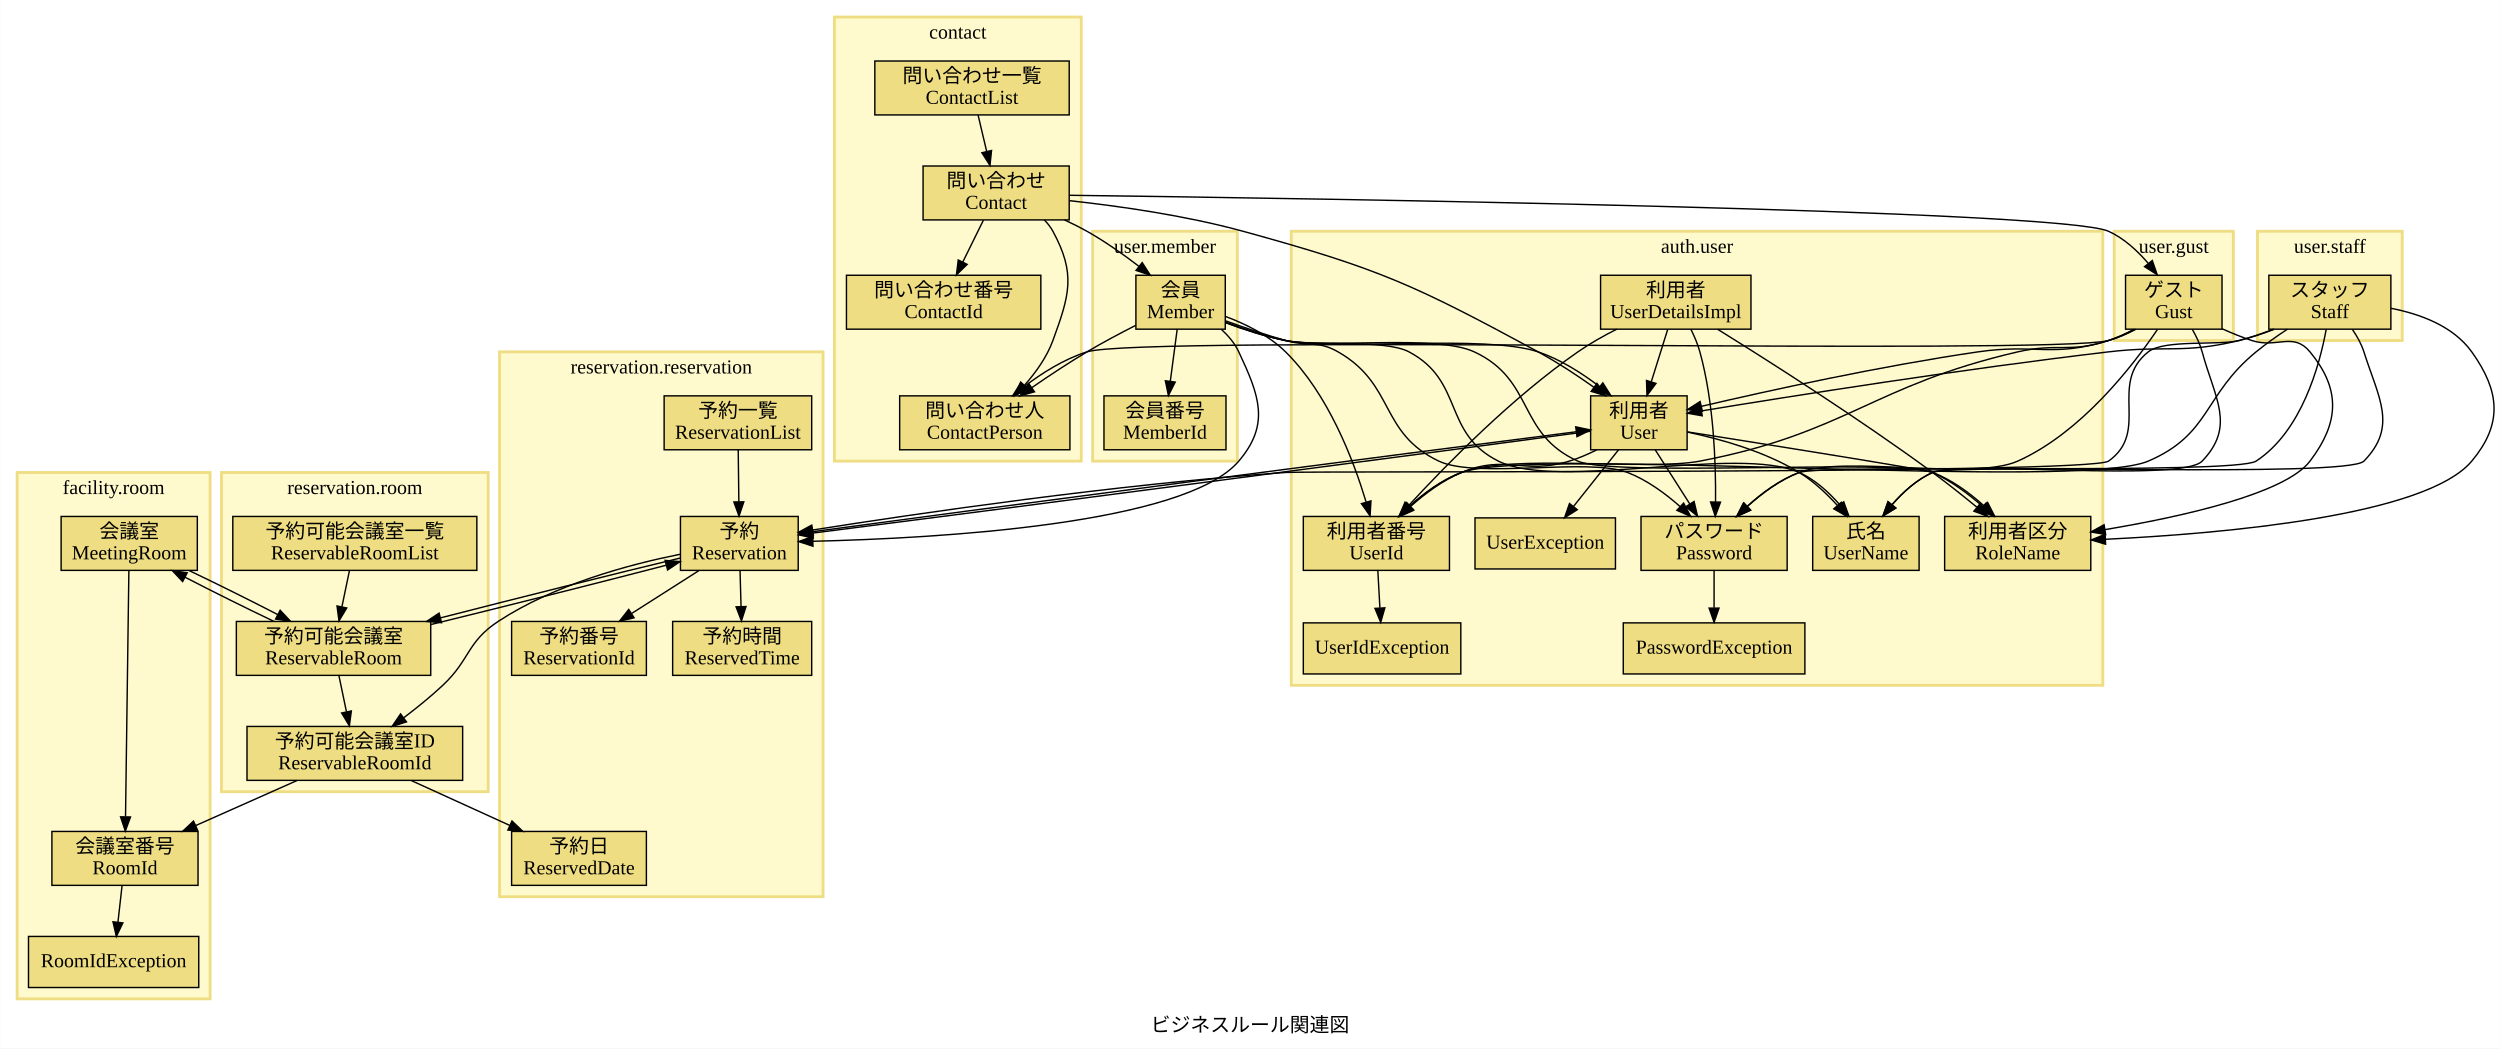
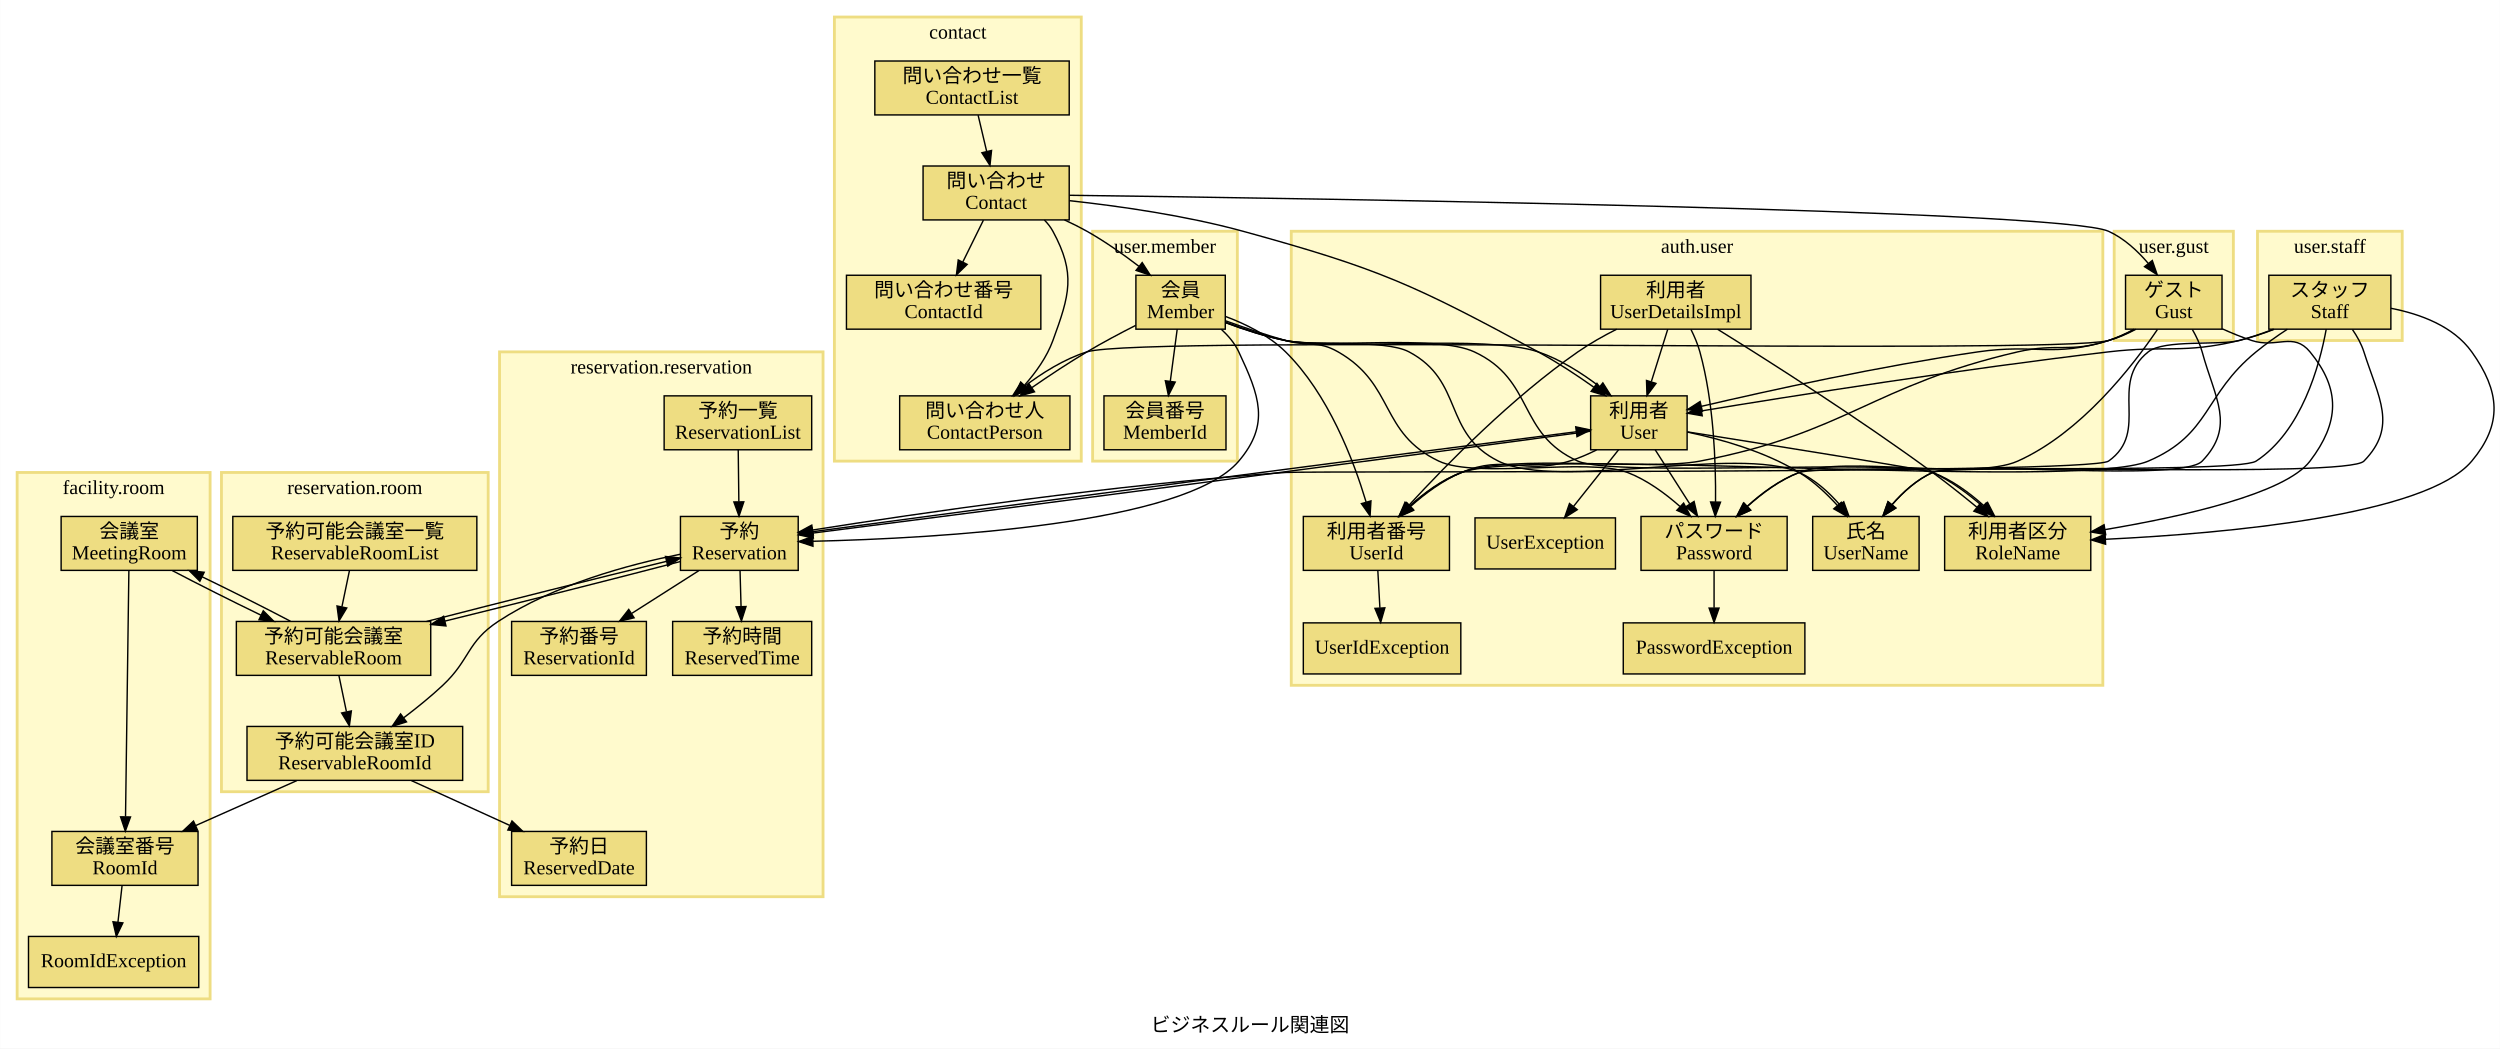
<svg xmlns="http://www.w3.org/2000/svg" width="1762pt" height="739pt" viewBox="0.00 0.00 1761.84 739.00">
  <g id="graph0" class="graph" transform="scale(1 1) rotate(0) translate(4 735)">
    <polygon fill="white" stroke="transparent" points="-4,4 -4,-735 1757.84,-735 1757.84,4 -4,4" />
    <text text-anchor="middle" x="876.92" y="-7.8" font-family="Times New Roman,serif" font-size="14.00">
            ビジネスルール関連図
        </text>
    <g id="clust2" class="cluster">
      <polygon fill="lemonchiffon" stroke="#eedd82" stroke-width="2" points="584,-410 584,-723 758,-723 758,-410 584,-410" />
      <text text-anchor="middle" x="671" y="-707.8" font-family="Times New Roman,serif" font-size="14.00">
                contact
            </text>
    </g>
    <g id="clust1" class="cluster">
      <polygon fill="lemonchiffon" stroke="#eedd82" stroke-width="2" points="906,-252 906,-572 1478,-572 1478,-252 906,-252" />
      <text text-anchor="middle" x="1192" y="-556.8" font-family="Times New Roman,serif" font-size="14.00">
                auth.user
            </text>
    </g>
+     <g id="clust4" class="cluster">
+       <polygon fill="lemonchiffon" stroke="#eedd82" stroke-width="2" points="348,-103 348,-487 576,-487 576,-103 348,-103" />
+       <text text-anchor="middle" x="462" y="-471.8" font-family="Times New Roman,serif" font-size="14.00">
+                 reservation.reservation
+             </text>
+     </g>
+     <g id="clust6" class="cluster">
+       <polygon fill="lemonchiffon" stroke="#eedd82" stroke-width="2" points="1486,-495 1486,-572 1570,-572 1570,-495 1486,-495" />
+       <text text-anchor="middle" x="1528" y="-556.8" font-family="Times New Roman,serif" font-size="14.00">
+                 user.gust
+             </text>
+     </g>
+     <g id="clust7" class="cluster">
+       <polygon fill="lemonchiffon" stroke="#eedd82" stroke-width="2" points="766,-410 766,-572 868,-572 868,-410 766,-410" />
+       <text text-anchor="middle" x="817" y="-556.8" font-family="Times New Roman,serif" font-size="14.00">
+                 user.member
+             </text>
+     </g>
+     <g id="clust5" class="cluster">
+       <polygon fill="lemonchiffon" stroke="#eedd82" stroke-width="2" points="152,-177 152,-402 340,-402 340,-177 152,-177" />
+       <text text-anchor="middle" x="246" y="-386.8" font-family="Times New Roman,serif" font-size="14.00">
+                 reservation.room
+             </text>
+     </g>
+     <g id="clust8" class="cluster">
+       <polygon fill="lemonchiffon" stroke="#eedd82" stroke-width="2" points="1587,-495 1587,-572 1689,-572 1689,-495 1587,-495" />
+       <text text-anchor="middle" x="1638" y="-556.8" font-family="Times New Roman,serif" font-size="14.00">
+                 user.staff
+             </text>
+     </g>
    <g id="clust3" class="cluster">
      <polygon fill="lemonchiffon" stroke="#eedd82" stroke-width="2" points="8,-31 8,-402 144,-402 144,-31 8,-31" />
      <text text-anchor="middle" x="76" y="-386.8" font-family="Times New Roman,serif" font-size="14.00">
                facility.room
            </text>
    </g>
-     <g id="clust5" class="cluster">
-       <polygon fill="lemonchiffon" stroke="#eedd82" stroke-width="2" points="152,-177 152,-402 340,-402 340,-177 152,-177" />
-       <text text-anchor="middle" x="246" y="-386.8" font-family="Times New Roman,serif" font-size="14.00">
-                 reservation.room
-             </text>
-     </g>
-     <g id="clust8" class="cluster">
-       <polygon fill="lemonchiffon" stroke="#eedd82" stroke-width="2" points="1587,-495 1587,-572 1689,-572 1689,-495 1587,-495" />
-       <text text-anchor="middle" x="1638" y="-556.8" font-family="Times New Roman,serif" font-size="14.00">
-                 user.staff
-             </text>
-     </g>
-     <g id="clust6" class="cluster">
-       <polygon fill="lemonchiffon" stroke="#eedd82" stroke-width="2" points="1486,-495 1486,-572 1570,-572 1570,-495 1486,-495" />
-       <text text-anchor="middle" x="1528" y="-556.8" font-family="Times New Roman,serif" font-size="14.00">
-                 user.gust
-             </text>
-     </g>
-     <g id="clust4" class="cluster">
-       <polygon fill="lemonchiffon" stroke="#eedd82" stroke-width="2" points="348,-103 348,-487 576,-487 576,-103 348,-103" />
-       <text text-anchor="middle" x="462" y="-471.8" font-family="Times New Roman,serif" font-size="14.00">
-                 reservation.reservation
-             </text>
-     </g>
-     <g id="clust7" class="cluster">
-       <polygon fill="lemonchiffon" stroke="#eedd82" stroke-width="2" points="766,-410 766,-572 868,-572 868,-410 766,-410" />
-       <text text-anchor="middle" x="817" y="-556.8" font-family="Times New Roman,serif" font-size="14.00">
-                 user.member
-             </text>
-     </g>
    <g id="node1" class="node">
      <polygon fill="#eedd82" stroke="black" points="1255.5,-371 1152.5,-371 1152.5,-333 1255.5,-333 1255.5,-371" />
      <text text-anchor="middle" x="1204" y="-355.8" font-family="Times New Roman,serif" font-size="14.00">パスワード
            </text>
      <text text-anchor="middle" x="1204" y="-340.8" font-family="Times New Roman,serif" font-size="14.00">
                Password
            </text>
    </g>
    <g id="node2" class="node">
      <polygon fill="#eedd82" stroke="black" points="1268,-296 1140,-296 1140,-260 1268,-260 1268,-296" />
      <text text-anchor="middle" x="1204" y="-274.3" font-family="Times New Roman,serif" font-size="14.00">
                PasswordException
            </text>
    </g>
    <g id="edge1" class="edge">
      <path fill="none" stroke="black" d="M1204,-332.83C1204,-324.89 1204,-315.41 1204,-306.63" />
      <polygon fill="black" stroke="black" points="1207.5,-306.42 1204,-296.42 1200.5,-306.42 1207.5,-306.42" />
    </g>
    <g id="node3" class="node">
      <polygon fill="#eedd82" stroke="black" points="1469.5,-371 1366.5,-371 1366.5,-333 1469.5,-333 1469.5,-371" />
      <text text-anchor="middle" x="1418" y="-355.8" font-family="Times New Roman,serif" font-size="14.00">利用者区分
            </text>
      <text text-anchor="middle" x="1418" y="-340.8" font-family="Times New Roman,serif" font-size="14.00">
                RoleName
            </text>
    </g>
    <g id="node4" class="node">
      <polygon fill="#eedd82" stroke="black" points="1185,-456 1117,-456 1117,-418 1185,-418 1185,-456" />
      <text text-anchor="middle" x="1151" y="-440.8" font-family="Times New Roman,serif" font-size="14.00">利用者
            </text>
      <text text-anchor="middle" x="1151" y="-425.8" font-family="Times New Roman,serif" font-size="14.00">User
            </text>
    </g>
    <g id="edge2" class="edge">
      <path fill="none" stroke="black" d="M1162.5,-417.99C1169.6,-406.86 1178.85,-392.38 1186.82,-379.91" />
      <polygon fill="black" stroke="black" points="1189.91,-381.57 1192.34,-371.26 1184.01,-377.81 1189.91,-381.57" />
    </g>
    <g id="edge3" class="edge">
      <path fill="none" stroke="black" d="M1185.31,-430.6C1243.12,-421.46 1354.08,-403.77 1358,-402 1370.77,-396.24 1383.08,-387.06 1393.19,-378.19" />
      <polygon fill="black" stroke="black" points="1395.79,-380.55 1400.8,-371.21 1391.06,-375.39 1395.79,-380.55" />
    </g>
    <g id="node6" class="node">
      <polygon fill="#eedd82" stroke="black" points="1134.5,-370 1035.5,-370 1035.5,-334 1134.5,-334 1134.5,-370" />
      <text text-anchor="middle" x="1085" y="-348.3" font-family="Times New Roman,serif" font-size="14.00">
                UserException
            </text>
    </g>
    <g id="edge4" class="edge">
      <path fill="none" stroke="black" d="M1136.68,-417.99C1127.41,-406.34 1115.21,-390.99 1104.99,-378.14" />
      <polygon fill="black" stroke="black" points="1107.58,-375.77 1098.62,-370.12 1102.1,-380.13 1107.58,-375.77" />
    </g>
    <g id="node7" class="node">
      <polygon fill="#eedd82" stroke="black" points="1017.5,-371 914.5,-371 914.5,-333 1017.5,-333 1017.5,-371" />
      <text text-anchor="middle" x="966" y="-355.8" font-family="Times New Roman,serif" font-size="14.00">利用者番号
            </text>
      <text text-anchor="middle" x="966" y="-340.8" font-family="Times New Roman,serif" font-size="14.00">UserId
            </text>
    </g>
    <g id="edge5" class="edge">
      <path fill="none" stroke="black" d="M1121.2,-417.89C1115.03,-414.8 1108.45,-411.97 1102,-410 1069.52,-400.08 1057.35,-415.07 1026,-402 1012.74,-396.48 1000.11,-387.03 989.88,-377.91" />
      <polygon fill="black" stroke="black" points="992.25,-375.33 982.56,-371.06 987.47,-380.44 992.25,-375.33" />
    </g>
    <g id="node9" class="node">
      <polygon fill="#eedd82" stroke="black" points="1348.5,-371 1273.5,-371 1273.5,-333 1348.5,-333 1348.5,-371" />
      <text text-anchor="middle" x="1311" y="-355.8" font-family="Times New Roman,serif" font-size="14.00">氏名
            </text>
      <text text-anchor="middle" x="1311" y="-340.8" font-family="Times New Roman,serif" font-size="14.00">
                UserName
            </text>
    </g>
    <g id="edge6" class="edge">
      <path fill="none" stroke="black" d="M1185.01,-430.5C1208.48,-425.61 1239.71,-416.87 1264,-402 1274.01,-395.88 1283.34,-387.11 1291,-378.67" />
      <polygon fill="black" stroke="black" points="1293.65,-380.96 1297.55,-371.11 1288.36,-376.38 1293.65,-380.96" />
    </g>
    <g id="node17" class="node">
      <polygon fill="#eedd82" stroke="black" points="558.5,-371 475.5,-371 475.5,-333 558.5,-333 558.5,-371" />
      <text text-anchor="middle" x="517" y="-355.8" font-family="Times New Roman,serif" font-size="14.00">予約
            </text>
      <text text-anchor="middle" x="517" y="-340.8" font-family="Times New Roman,serif" font-size="14.00">
                Reservation
            </text>
    </g>
    <g id="edge7" class="edge">
      <path fill="none" stroke="black" d="M1116.65,-431.06C1011.55,-416.73 694.5,-375.21 568.93,-359.3" />
      <polygon fill="black" stroke="black" points="569.16,-355.8 558.8,-358.02 568.28,-362.75 569.16,-355.8" />
    </g>
    <g id="node5" class="node">
      <polygon fill="#eedd82" stroke="black" points="1230,-541 1124,-541 1124,-503 1230,-503 1230,-541" />
      <text text-anchor="middle" x="1177" y="-525.8" font-family="Times New Roman,serif" font-size="14.00">利用者
            </text>
      <text text-anchor="middle" x="1177" y="-510.8" font-family="Times New Roman,serif" font-size="14.00">
                UserDetailsImpl
            </text>
    </g>
    <g id="edge8" class="edge">
      <path fill="none" stroke="black" d="M1187.71,-502.82C1190.19,-497.84 1192.53,-492.34 1194,-487 1203.8,-451.46 1205.31,-408.74 1205.03,-381.24" />
      <polygon fill="black" stroke="black" points="1208.53,-381.08 1204.84,-371.15 1201.53,-381.21 1208.53,-381.08" />
    </g>
    <g id="edge9" class="edge">
      <path fill="none" stroke="black" d="M1206.47,-502.94C1242.82,-480.37 1306.16,-440.05 1358,-402 1368.42,-394.35 1379.47,-385.54 1389.21,-377.52" />
      <polygon fill="black" stroke="black" points="1391.59,-380.09 1397.04,-371.01 1387.11,-374.71 1391.59,-380.09" />
    </g>
    <g id="edge10" class="edge">
      <path fill="none" stroke="black" d="M1171.36,-502.99C1167.97,-492.19 1163.6,-478.22 1159.77,-466" />
      <polygon fill="black" stroke="black" points="1163.05,-464.76 1156.72,-456.26 1156.37,-466.85 1163.05,-464.76" />
    </g>
    <g id="edge11" class="edge">
      <path fill="none" stroke="black" d="M1135.36,-502.98C1126.05,-498.28 1116.45,-492.87 1108,-487 1061.69,-454.83 1015.6,-407.88 989,-378.95" />
      <polygon fill="black" stroke="black" points="991.36,-376.33 982.04,-371.29 986.18,-381.05 991.36,-376.33" />
    </g>
    <g id="node8" class="node">
      <polygon fill="#eedd82" stroke="black" points="1025.5,-296 914.5,-296 914.5,-260 1025.5,-260 1025.5,-296" />
      <text text-anchor="middle" x="970" y="-274.3" font-family="Times New Roman,serif" font-size="14.00">
                UserIdException
            </text>
    </g>
    <g id="edge12" class="edge">
      <path fill="none" stroke="black" d="M967.01,-332.83C967.45,-324.89 967.98,-315.41 968.47,-306.63" />
      <polygon fill="black" stroke="black" points="971.97,-306.6 969.03,-296.42 964.98,-306.21 971.97,-306.6" />
    </g>
    <g id="node10" class="node">
      <polygon fill="#eedd82" stroke="black" points="749.5,-618 646.5,-618 646.5,-580 749.5,-580 749.5,-618" />
      <text text-anchor="middle" x="698" y="-602.8" font-family="Times New Roman,serif" font-size="14.00">問い合わせ
            </text>
      <text text-anchor="middle" x="698" y="-587.8" font-family="Times New Roman,serif" font-size="14.00">
                Contact
            </text>
    </g>
    <g id="edge13" class="edge">
      <path fill="none" stroke="black" d="M749.68,-593.56C784.66,-589.75 831.65,-583.09 872,-572 968.3,-545.54 992.17,-534.53 1080,-487 1093.36,-479.77 1107.27,-470.58 1119.2,-462.12" />
      <polygon fill="black" stroke="black" points="1121.45,-464.82 1127.51,-456.13 1117.35,-459.14 1121.45,-464.82" />
    </g>
    <g id="node11" class="node">
      <polygon fill="#eedd82" stroke="black" points="729.5,-541 592.5,-541 592.5,-503 729.5,-503 729.5,-541" />
      <text text-anchor="middle" x="661" y="-525.8" font-family="Times New Roman,serif" font-size="14.00">
                問い合わせ番号
            </text>
      <text text-anchor="middle" x="661" y="-510.8" font-family="Times New Roman,serif" font-size="14.00">
                ContactId
            </text>
    </g>
    <g id="edge14" class="edge">
      <path fill="none" stroke="black" d="M689.04,-579.84C684.67,-570.97 679.31,-560.12 674.46,-550.27" />
      <polygon fill="black" stroke="black" points="677.57,-548.67 670,-541.25 671.29,-551.76 677.57,-548.67" />
    </g>
    <g id="node13" class="node">
      <polygon fill="#eedd82" stroke="black" points="750,-456 630,-456 630,-418 750,-418 750,-456" />
      <text text-anchor="middle" x="690" y="-440.8" font-family="Times New Roman,serif" font-size="14.00">問い合わせ人
            </text>
      <text text-anchor="middle" x="690" y="-425.8" font-family="Times New Roman,serif" font-size="14.00">
                ContactPerson
            </text>
    </g>
    <g id="edge15" class="edge">
      <path fill="none" stroke="black" d="M732,-579.92C734.36,-577.55 736.42,-574.91 738,-572 754.32,-541.92 749.73,-527.15 738,-495 733.78,-483.44 726.07,-472.6 718.04,-463.54" />
      <polygon fill="black" stroke="black" points="720.4,-460.94 710.99,-456.06 715.31,-465.74 720.4,-460.94" />
    </g>
    <g id="node25" class="node">
      <polygon fill="#eedd82" stroke="black" points="1562,-541 1494,-541 1494,-503 1562,-503 1562,-541" />
      <text text-anchor="middle" x="1528" y="-525.8" font-family="Times New Roman,serif" font-size="14.00">ゲスト
            </text>
      <text text-anchor="middle" x="1528" y="-510.8" font-family="Times New Roman,serif" font-size="14.00">Gust
            </text>
    </g>
    <g id="edge16" class="edge">
      <path fill="none" stroke="black" d="M749.62,-597.37C918.95,-595.16 1448.68,-587.08 1482,-572 1492.91,-567.06 1502.46,-558.21 1509.99,-549.38" />
      <polygon fill="black" stroke="black" points="1512.86,-551.4 1516.32,-541.39 1507.37,-547.05 1512.86,-551.4" />
    </g>
    <g id="node26" class="node">
      <polygon fill="#eedd82" stroke="black" points="859.5,-541 796.5,-541 796.5,-503 859.5,-503 859.5,-541" />
      <text text-anchor="middle" x="828" y="-525.8" font-family="Times New Roman,serif" font-size="14.00">会員
            </text>
      <text text-anchor="middle" x="828" y="-510.8" font-family="Times New Roman,serif" font-size="14.00">Member
            </text>
    </g>
    <g id="edge17" class="edge">
      <path fill="none" stroke="black" d="M746.16,-579.99C751.6,-577.5 756.98,-574.82 762,-572 774.59,-564.92 787.54,-555.78 798.6,-547.32" />
      <polygon fill="black" stroke="black" points="800.93,-549.94 806.65,-541.02 796.61,-544.42 800.93,-549.94" />
    </g>
    <g id="node12" class="node">
      <polygon fill="#eedd82" stroke="black" points="749.5,-692 612.5,-692 612.5,-654 749.5,-654 749.5,-692" />
      <text text-anchor="middle" x="681" y="-676.8" font-family="Times New Roman,serif" font-size="14.00">
                問い合わせ一覧
            </text>
      <text text-anchor="middle" x="681" y="-661.8" font-family="Times New Roman,serif" font-size="14.00">
                ContactList
            </text>
    </g>
    <g id="edge18" class="edge">
      <path fill="none" stroke="black" d="M685.29,-653.83C687.11,-646.13 689.27,-636.97 691.29,-628.42" />
      <polygon fill="black" stroke="black" points="694.76,-628.95 693.65,-618.41 687.95,-627.34 694.76,-628.95" />
    </g>
    <g id="node14" class="node">
      <polygon fill="#eedd82" stroke="black" points="135,-371 39,-371 39,-333 135,-333 135,-371" />
      <text text-anchor="middle" x="87" y="-355.8" font-family="Times New Roman,serif" font-size="14.00">会議室
            </text>
      <text text-anchor="middle" x="87" y="-340.8" font-family="Times New Roman,serif" font-size="14.00">
                MeetingRoom
            </text>
    </g>
    <g id="node15" class="node">
      <polygon fill="#eedd82" stroke="black" points="135.5,-149 32.5,-149 32.5,-111 135.5,-111 135.5,-149" />
      <text text-anchor="middle" x="84" y="-133.8" font-family="Times New Roman,serif" font-size="14.00">会議室番号
            </text>
      <text text-anchor="middle" x="84" y="-118.8" font-family="Times New Roman,serif" font-size="14.00">RoomId
            </text>
    </g>
    <g id="edge19" class="edge">
      <path fill="none" stroke="black" d="M86.75,-333C86.23,-294.8 85.01,-205.41 84.39,-159.43" />
      <polygon fill="black" stroke="black" points="87.89,-159.2 84.25,-149.25 80.89,-159.3 87.89,-159.2" />
    </g>
    <g id="node22" class="node">
      <polygon fill="#eedd82" stroke="black" points="299.5,-297 162.5,-297 162.5,-259 299.5,-259 299.5,-297" />
      <text text-anchor="middle" x="231" y="-281.8" font-family="Times New Roman,serif" font-size="14.00">
                予約可能会議室
            </text>
      <text text-anchor="middle" x="231" y="-266.8" font-family="Times New Roman,serif" font-size="14.00">
                ReservableRoom
            </text>
    </g>
    <g id="edge20" class="edge">
-       <path fill="none" stroke="black" d="M129.29,-332.83C149.05,-323.41 172.38,-311.81 191.75,-301.79" />
-       <polygon fill="black" stroke="black" points="193.38,-304.89 200.63,-297.16 190.14,-298.68 193.38,-304.89" />
+       <path fill="none" stroke="black" d="M117.38,-332.83C135.54,-323.29 158.99,-311.51 179.89,-301.4" />
+       <polygon fill="black" stroke="black" points="181.48,-304.52 188.98,-297.04 178.45,-298.21 181.48,-304.52" />
    </g>
    <g id="node16" class="node">
      <polygon fill="#eedd82" stroke="black" points="136,-75 16,-75 16,-39 136,-39 136,-75" />
      <text text-anchor="middle" x="76" y="-53.3" font-family="Times New Roman,serif" font-size="14.00">
                RoomIdException
            </text>
    </g>
    <g id="edge21" class="edge">
      <path fill="none" stroke="black" d="M81.94,-110.72C81.06,-102.89 80.01,-93.59 79.04,-84.99" />
      <polygon fill="black" stroke="black" points="82.51,-84.55 77.92,-75 75.56,-85.33 82.51,-84.55" />
    </g>
    <g id="edge22" class="edge">
      <path fill="none" stroke="black" d="M558.91,-358.97C673.34,-374.49 989.78,-415.91 1106.82,-430.68" />
      <polygon fill="black" stroke="black" points="1106.5,-434.17 1116.86,-431.94 1107.38,-427.22 1106.5,-434.17" />
    </g>
    <g id="node18" class="node">
      <polygon fill="#eedd82" stroke="black" points="451.5,-297 356.5,-297 356.5,-259 451.5,-259 451.5,-297" />
      <text text-anchor="middle" x="404" y="-281.8" font-family="Times New Roman,serif" font-size="14.00">予約番号
            </text>
      <text text-anchor="middle" x="404" y="-266.8" font-family="Times New Roman,serif" font-size="14.00">
                ReservationId
            </text>
    </g>
    <g id="edge23" class="edge">
      <path fill="none" stroke="black" d="M488.49,-332.83C474.17,-323.71 456.64,-312.54 441.27,-302.74" />
      <polygon fill="black" stroke="black" points="442.82,-299.58 432.51,-297.16 439.06,-305.49 442.82,-299.58" />
    </g>
    <g id="node21" class="node">
      <polygon fill="#eedd82" stroke="black" points="568,-297 470,-297 470,-259 568,-259 568,-297" />
      <text text-anchor="middle" x="519" y="-281.8" font-family="Times New Roman,serif" font-size="14.00">予約時間
            </text>
      <text text-anchor="middle" x="519" y="-266.8" font-family="Times New Roman,serif" font-size="14.00">
                ReservedTime
            </text>
    </g>
    <g id="edge24" class="edge">
      <path fill="none" stroke="black" d="M517.5,-332.83C517.72,-325.13 517.97,-315.97 518.21,-307.42" />
      <polygon fill="black" stroke="black" points="521.71,-307.51 518.49,-297.41 514.71,-307.31 521.71,-307.51" />
    </g>
    <g id="edge25" class="edge">
-       <path fill="none" stroke="black" d="M475.49,-341.73C431.29,-331.13 360.54,-313.45 306.46,-299.55" />
-       <polygon fill="black" stroke="black" points="307.12,-296.11 296.57,-297 305.38,-302.88 307.12,-296.11" />
+       <path fill="none" stroke="black" d="M475.25,-339.19C431.86,-327.81 363.08,-310.43 309.51,-297.26" />
+       <polygon fill="black" stroke="black" points="310.24,-293.84 299.7,-294.86 308.58,-300.64 310.24,-293.84" />
    </g>
    <g id="node23" class="node">
      <polygon fill="#eedd82" stroke="black" points="322,-223 170,-223 170,-185 322,-185 322,-223" />
      <text text-anchor="middle" x="246" y="-207.8" font-family="Times New Roman,serif" font-size="14.00">
                予約可能会議室ID
            </text>
      <text text-anchor="middle" x="246" y="-192.8" font-family="Times New Roman,serif" font-size="14.00">
                ReservableRoomId
            </text>
    </g>
    <g id="edge26" class="edge">
      <path fill="none" stroke="black" d="M475.45,-344.39C439.22,-337.16 386.45,-322.96 347,-297 324.89,-282.45 327.32,-270.09 308,-252 299.55,-244.08 289.8,-236.2 280.57,-229.21" />
      <polygon fill="black" stroke="black" points="282.42,-226.22 272.3,-223.07 278.25,-231.84 282.42,-226.22" />
    </g>
    <g id="node19" class="node">
      <polygon fill="#eedd82" stroke="black" points="568,-456 464,-456 464,-418 568,-418 568,-456" />
      <text text-anchor="middle" x="516" y="-440.8" font-family="Times New Roman,serif" font-size="14.00">予約一覧
            </text>
      <text text-anchor="middle" x="516" y="-425.8" font-family="Times New Roman,serif" font-size="14.00">
                ReservationList
            </text>
    </g>
    <g id="edge27" class="edge">
      <path fill="none" stroke="black" d="M516.22,-417.99C516.35,-407.3 516.51,-393.5 516.66,-381.37" />
      <polygon fill="black" stroke="black" points="520.16,-381.3 516.78,-371.26 513.16,-381.22 520.16,-381.3" />
    </g>
    <g id="node20" class="node">
      <polygon fill="#eedd82" stroke="black" points="451.5,-149 356.5,-149 356.5,-111 451.5,-111 451.5,-149" />
      <text text-anchor="middle" x="404" y="-133.8" font-family="Times New Roman,serif" font-size="14.00">予約日
            </text>
      <text text-anchor="middle" x="404" y="-118.8" font-family="Times New Roman,serif" font-size="14.00">
                ReservedDate
            </text>
    </g>
    <g id="edge28" class="edge">
-       <path fill="none" stroke="black" d="M188.98,-297.04C169.18,-306.48 145.74,-318.13 126.3,-328.19" />
-       <polygon fill="black" stroke="black" points="124.64,-325.11 117.38,-332.83 127.87,-331.31 124.64,-325.11" />
+       <path fill="none" stroke="black" d="M200.63,-297.16C182.54,-306.67 159.2,-318.4 138.36,-328.48" />
+       <polygon fill="black" stroke="black" points="136.79,-325.35 129.29,-332.83 139.82,-331.66 136.79,-325.35" />
    </g>
    <g id="edge29" class="edge">
-       <path fill="none" stroke="black" d="M299.7,-294.86C350.68,-307.33 419.03,-324.55 465.41,-336.62" />
-       <polygon fill="black" stroke="black" points="464.69,-340.05 475.25,-339.19 466.46,-333.28 464.69,-340.05" />
+       <path fill="none" stroke="black" d="M296.57,-297C347.97,-310.27 418.42,-327.94 465.76,-339.39" />
+       <polygon fill="black" stroke="black" points="464.95,-342.8 475.49,-341.73 466.59,-335.99 464.95,-342.8" />
    </g>
    <g id="edge30" class="edge">
      <path fill="none" stroke="black" d="M234.79,-258.83C236.39,-251.13 238.3,-241.97 240.08,-233.42" />
      <polygon fill="black" stroke="black" points="243.55,-233.92 242.16,-223.41 236.7,-232.49 243.55,-233.92" />
    </g>
    <g id="edge31" class="edge">
      <path fill="none" stroke="black" d="M205.12,-184.83C183.45,-175.2 156.66,-163.29 133.79,-153.13" />
      <polygon fill="black" stroke="black" points="135.15,-149.9 124.59,-149.04 132.3,-156.3 135.15,-149.9" />
    </g>
    <g id="edge32" class="edge">
      <path fill="none" stroke="black" d="M285.87,-184.83C306.91,-175.24 332.9,-163.4 355.14,-153.27" />
      <polygon fill="black" stroke="black" points="356.77,-156.37 364.42,-149.04 353.87,-150 356.77,-156.37" />
    </g>
    <g id="node24" class="node">
      <polygon fill="#eedd82" stroke="black" points="332,-371 160,-371 160,-333 332,-333 332,-371" />
      <text text-anchor="middle" x="246" y="-355.8" font-family="Times New Roman,serif" font-size="14.00">
                予約可能会議室一覧
            </text>
      <text text-anchor="middle" x="246" y="-340.8" font-family="Times New Roman,serif" font-size="14.00">
                ReservableRoomList
            </text>
    </g>
    <g id="edge33" class="edge">
      <path fill="none" stroke="black" d="M242.21,-332.83C240.61,-325.13 238.7,-315.97 236.92,-307.42" />
      <polygon fill="black" stroke="black" points="240.3,-306.49 234.84,-297.41 233.45,-307.92 240.3,-306.49" />
    </g>
    <g id="edge34" class="edge">
      <path fill="none" stroke="black" d="M1516.46,-502.74C1498.85,-476.72 1462.57,-429.95 1418,-410 1386.72,-396 1295.97,-414.34 1264,-402 1250.5,-396.79 1237.75,-387.31 1227.51,-378.06" />
      <polygon fill="black" stroke="black" points="1229.85,-375.46 1220.19,-371.11 1225.03,-380.53 1229.85,-375.46" />
    </g>
    <g id="edge35" class="edge">
      <path fill="none" stroke="black" d="M1562.08,-503.29C1568.89,-500.21 1576.08,-497.27 1583,-495 1600.64,-489.21 1612.2,-501.33 1624,-487 1645.76,-460.59 1644.72,-437.23 1624,-410 1606.44,-386.93 1533.56,-370.78 1479.44,-361.71" />
      <polygon fill="black" stroke="black" points="1480,-358.25 1469.57,-360.09 1478.87,-365.16 1480,-358.25" />
    </g>
    <g id="edge36" class="edge">
      <path fill="none" stroke="black" d="M1500.15,-502.78C1494.35,-499.71 1488.13,-496.9 1482,-495 1442.8,-482.85 1430.62,-492.91 1390,-487 1321.47,-477.03 1242.98,-459.81 1195.22,-448.66" />
      <polygon fill="black" stroke="black" points="1195.75,-445.19 1185.21,-446.31 1194.15,-452.01 1195.75,-445.19" />
    </g>
    <g id="edge37" class="edge">
      <path fill="none" stroke="black" d="M1500.09,-502.96C1494.3,-499.87 1488.1,-497.02 1482,-495 1454.78,-486 1445.93,-493.47 1418,-487 1315.44,-463.23 1297.39,-429.81 1194,-410 1157.29,-402.97 1060.9,-415.38 1026,-402 1012.59,-396.86 999.93,-387.48 989.72,-378.29" />
      <polygon fill="black" stroke="black" points="992.09,-375.72 982.43,-371.38 987.28,-380.8 992.09,-375.72" />
    </g>
    <g id="edge38" class="edge">
      <path fill="none" stroke="black" d="M1541.11,-502.74C1543.94,-497.85 1546.52,-492.42 1548,-487 1556.99,-453.98 1571.68,-434.7 1548,-410 1533.38,-394.75 1377.26,-410.7 1358,-402 1346.98,-397.02 1337.24,-388.17 1329.53,-379.34" />
      <polygon fill="black" stroke="black" points="1332.06,-376.9 1323.04,-371.35 1326.63,-381.32 1332.06,-376.9" />
    </g>
    <g id="edge39" class="edge">
      <path fill="none" stroke="black" d="M1501.25,-502.94C1495.16,-499.68 1488.56,-496.76 1482,-495 1443.37,-484.61 800.16,-498.99 762,-487 745.91,-481.95 730.17,-471.99 717.53,-462.37" />
      <polygon fill="black" stroke="black" points="719.7,-459.63 709.7,-456.14 715.35,-465.11 719.7,-459.63" />
    </g>
    <g id="edge40" class="edge">
      <path fill="none" stroke="black" d="M859.77,-508.86C872.75,-504.15 887.98,-498.96 902,-495 918.19,-490.42 924.39,-495.35 939,-487 979.41,-463.89 967.94,-429.95 1010,-410 1036.75,-397.31 1115.38,-412.66 1143,-402 1156.63,-396.74 1169.58,-387.24 1180.01,-378.01" />
      <polygon fill="black" stroke="black" points="1182.53,-380.44 1187.47,-371.07 1177.76,-375.32 1182.53,-380.44" />
    </g>
    <g id="edge41" class="edge">
      <path fill="none" stroke="black" d="M859.51,-507.76C872.45,-502.89 887.72,-497.88 902,-495 931.02,-489.15 1008.16,-499.51 1035,-487 1077.74,-467.08 1064.98,-429.32 1108,-410 1133.35,-398.62 1331.97,-411.75 1358,-402 1371.45,-396.96 1384.12,-387.6 1394.32,-378.4" />
      <polygon fill="black" stroke="black" points="1396.77,-380.9 1401.61,-371.47 1391.95,-375.82 1396.77,-380.9" />
    </g>
    <g id="edge42" class="edge">
      <path fill="none" stroke="black" d="M859.85,-507.51C872.71,-502.68 887.83,-497.75 902,-495 940.87,-487.47 1042.47,-499.62 1080,-487 1095.57,-481.76 1110.83,-472.02 1123.19,-462.59" />
      <polygon fill="black" stroke="black" points="1125.61,-465.14 1131.25,-456.17 1121.25,-459.66 1125.61,-465.14" />
    </g>
    <g id="edge43" class="edge">
      <path fill="none" stroke="black" d="M859.71,-511.94C874.03,-506.57 890.32,-498.51 902,-487 932.06,-457.38 949.85,-410.85 958.76,-381.15" />
      <polygon fill="black" stroke="black" points="962.17,-381.97 961.55,-371.4 955.44,-380.05 962.17,-381.97" />
    </g>
    <g id="edge44" class="edge">
      <path fill="none" stroke="black" d="M859.56,-507.99C872.5,-503.16 887.76,-498.11 902,-495 920.97,-490.86 971.85,-496.11 989,-487 1028.05,-466.25 1012.41,-429.69 1052,-410 1094.21,-389.01 1220.99,-421.31 1264,-402 1275.03,-397.05 1284.77,-388.19 1292.48,-379.36" />
      <polygon fill="black" stroke="black" points="1295.38,-381.34 1298.97,-371.37 1289.95,-376.93 1295.38,-381.34" />
    </g>
    <g id="edge45" class="edge">
      <path fill="none" stroke="black" d="M796.35,-505.68C785.32,-500.09 772.97,-493.52 762,-487 749.03,-479.29 735.24,-470.14 723.23,-461.85" />
      <polygon fill="black" stroke="black" points="725.04,-458.85 714.83,-456 721.04,-464.59 725.04,-458.85" />
    </g>
    <g id="edge46" class="edge">
      <path fill="none" stroke="black" d="M856.71,-502.89C861.69,-498.35 866.17,-493.03 869,-487 883.55,-456.03 891.18,-436.06 869,-410 831.08,-365.45 657.26,-355.61 568.9,-353.51" />
      <polygon fill="black" stroke="black" points="568.89,-350.01 558.82,-353.3 568.74,-357.01 568.89,-350.01" />
    </g>
    <g id="node27" class="node">
      <polygon fill="#eedd82" stroke="black" points="860,-456 774,-456 774,-418 860,-418 860,-456" />
      <text text-anchor="middle" x="817" y="-440.8" font-family="Times New Roman,serif" font-size="14.00">会員番号
            </text>
      <text text-anchor="middle" x="817" y="-425.8" font-family="Times New Roman,serif" font-size="14.00">
                MemberId
            </text>
    </g>
    <g id="edge47" class="edge">
      <path fill="none" stroke="black" d="M825.61,-502.99C824.2,-492.3 822.37,-478.5 820.76,-466.37" />
      <polygon fill="black" stroke="black" points="824.2,-465.71 819.42,-456.26 817.26,-466.63 824.2,-465.71" />
    </g>
    <g id="node28" class="node">
      <polygon fill="#eedd82" stroke="black" points="1681,-541 1595,-541 1595,-503 1681,-503 1681,-541" />
      <text text-anchor="middle" x="1638" y="-525.8" font-family="Times New Roman,serif" font-size="14.00">スタッフ
            </text>
      <text text-anchor="middle" x="1638" y="-510.8" font-family="Times New Roman,serif" font-size="14.00">Staff
            </text>
    </g>
    <g id="edge48" class="edge">
      <path fill="none" stroke="black" d="M1635.45,-503C1630.75,-477.32 1618.07,-430.95 1586,-410 1571.02,-400.21 1280.78,-408.22 1264,-402 1250.33,-396.94 1237.48,-387.38 1227.21,-378.04" />
      <polygon fill="black" stroke="black" points="1229.53,-375.41 1219.89,-371.02 1224.68,-380.46 1229.53,-375.41" />
    </g>
    <g id="edge49" class="edge">
      <path fill="none" stroke="black" d="M1681.06,-517.71C1701.84,-513.69 1725.03,-505.11 1738,-487 1757.93,-459.18 1759.97,-436.23 1738,-410 1705.74,-371.48 1563.53,-358.97 1479.93,-354.92" />
      <polygon fill="black" stroke="black" points="1479.94,-351.42 1469.79,-354.46 1479.62,-358.41 1479.94,-351.42" />
    </g>
    <g id="edge50" class="edge">
      <path fill="none" stroke="black" d="M1598.66,-502.88C1590.65,-499.8 1582.16,-496.97 1574,-495 1534.1,-485.39 1522.76,-491.79 1482,-487 1378.98,-474.91 1258.64,-455.84 1195.26,-445.42" />
      <polygon fill="black" stroke="black" points="1195.65,-441.94 1185.22,-443.76 1194.51,-448.84 1195.65,-441.94" />
    </g>
    <g id="edge51" class="edge">
      <path fill="none" stroke="black" d="M1608.08,-502.99C1600.64,-498.1 1592.85,-492.6 1586,-487 1548.78,-456.56 1554.21,-428.91 1510,-410 1460.55,-388.85 1076.51,-420.48 1026,-402 1012.31,-396.99 999.46,-387.44 989.19,-378.1" />
      <polygon fill="black" stroke="black" points="991.51,-375.47 981.87,-371.06 986.66,-380.52 991.51,-375.47" />
    </g>
    <g id="edge52" class="edge">
      <path fill="none" stroke="black" d="M1653.95,-502.7C1657.25,-497.9 1660.25,-492.51 1662,-487 1672.35,-454.38 1685.88,-434.51 1662,-410 1650.21,-397.9 1373.45,-408.83 1358,-402 1346.94,-397.11 1337.2,-388.27 1329.49,-379.43" />
      <polygon fill="black" stroke="black" points="1332.02,-376.99 1323.01,-371.43 1326.58,-381.4 1332.02,-376.99" />
    </g>
    <g id="edge53" class="edge">
      <path fill="none" stroke="black" d="M1598.26,-502.99C1590.35,-499.94 1582.01,-497.09 1574,-495 1560.13,-491.38 1521.21,-495.94 1510,-487 1481.53,-464.3 1511.68,-431.1 1482,-410 1468.87,-400.67 918.07,-403.13 902,-402 782.12,-393.57 642.4,-373.1 568.68,-361.46" />
      <polygon fill="black" stroke="black" points="569.15,-357.99 558.72,-359.88 568.05,-364.91 569.15,-357.99" />
    </g>
  </g>
</svg>
